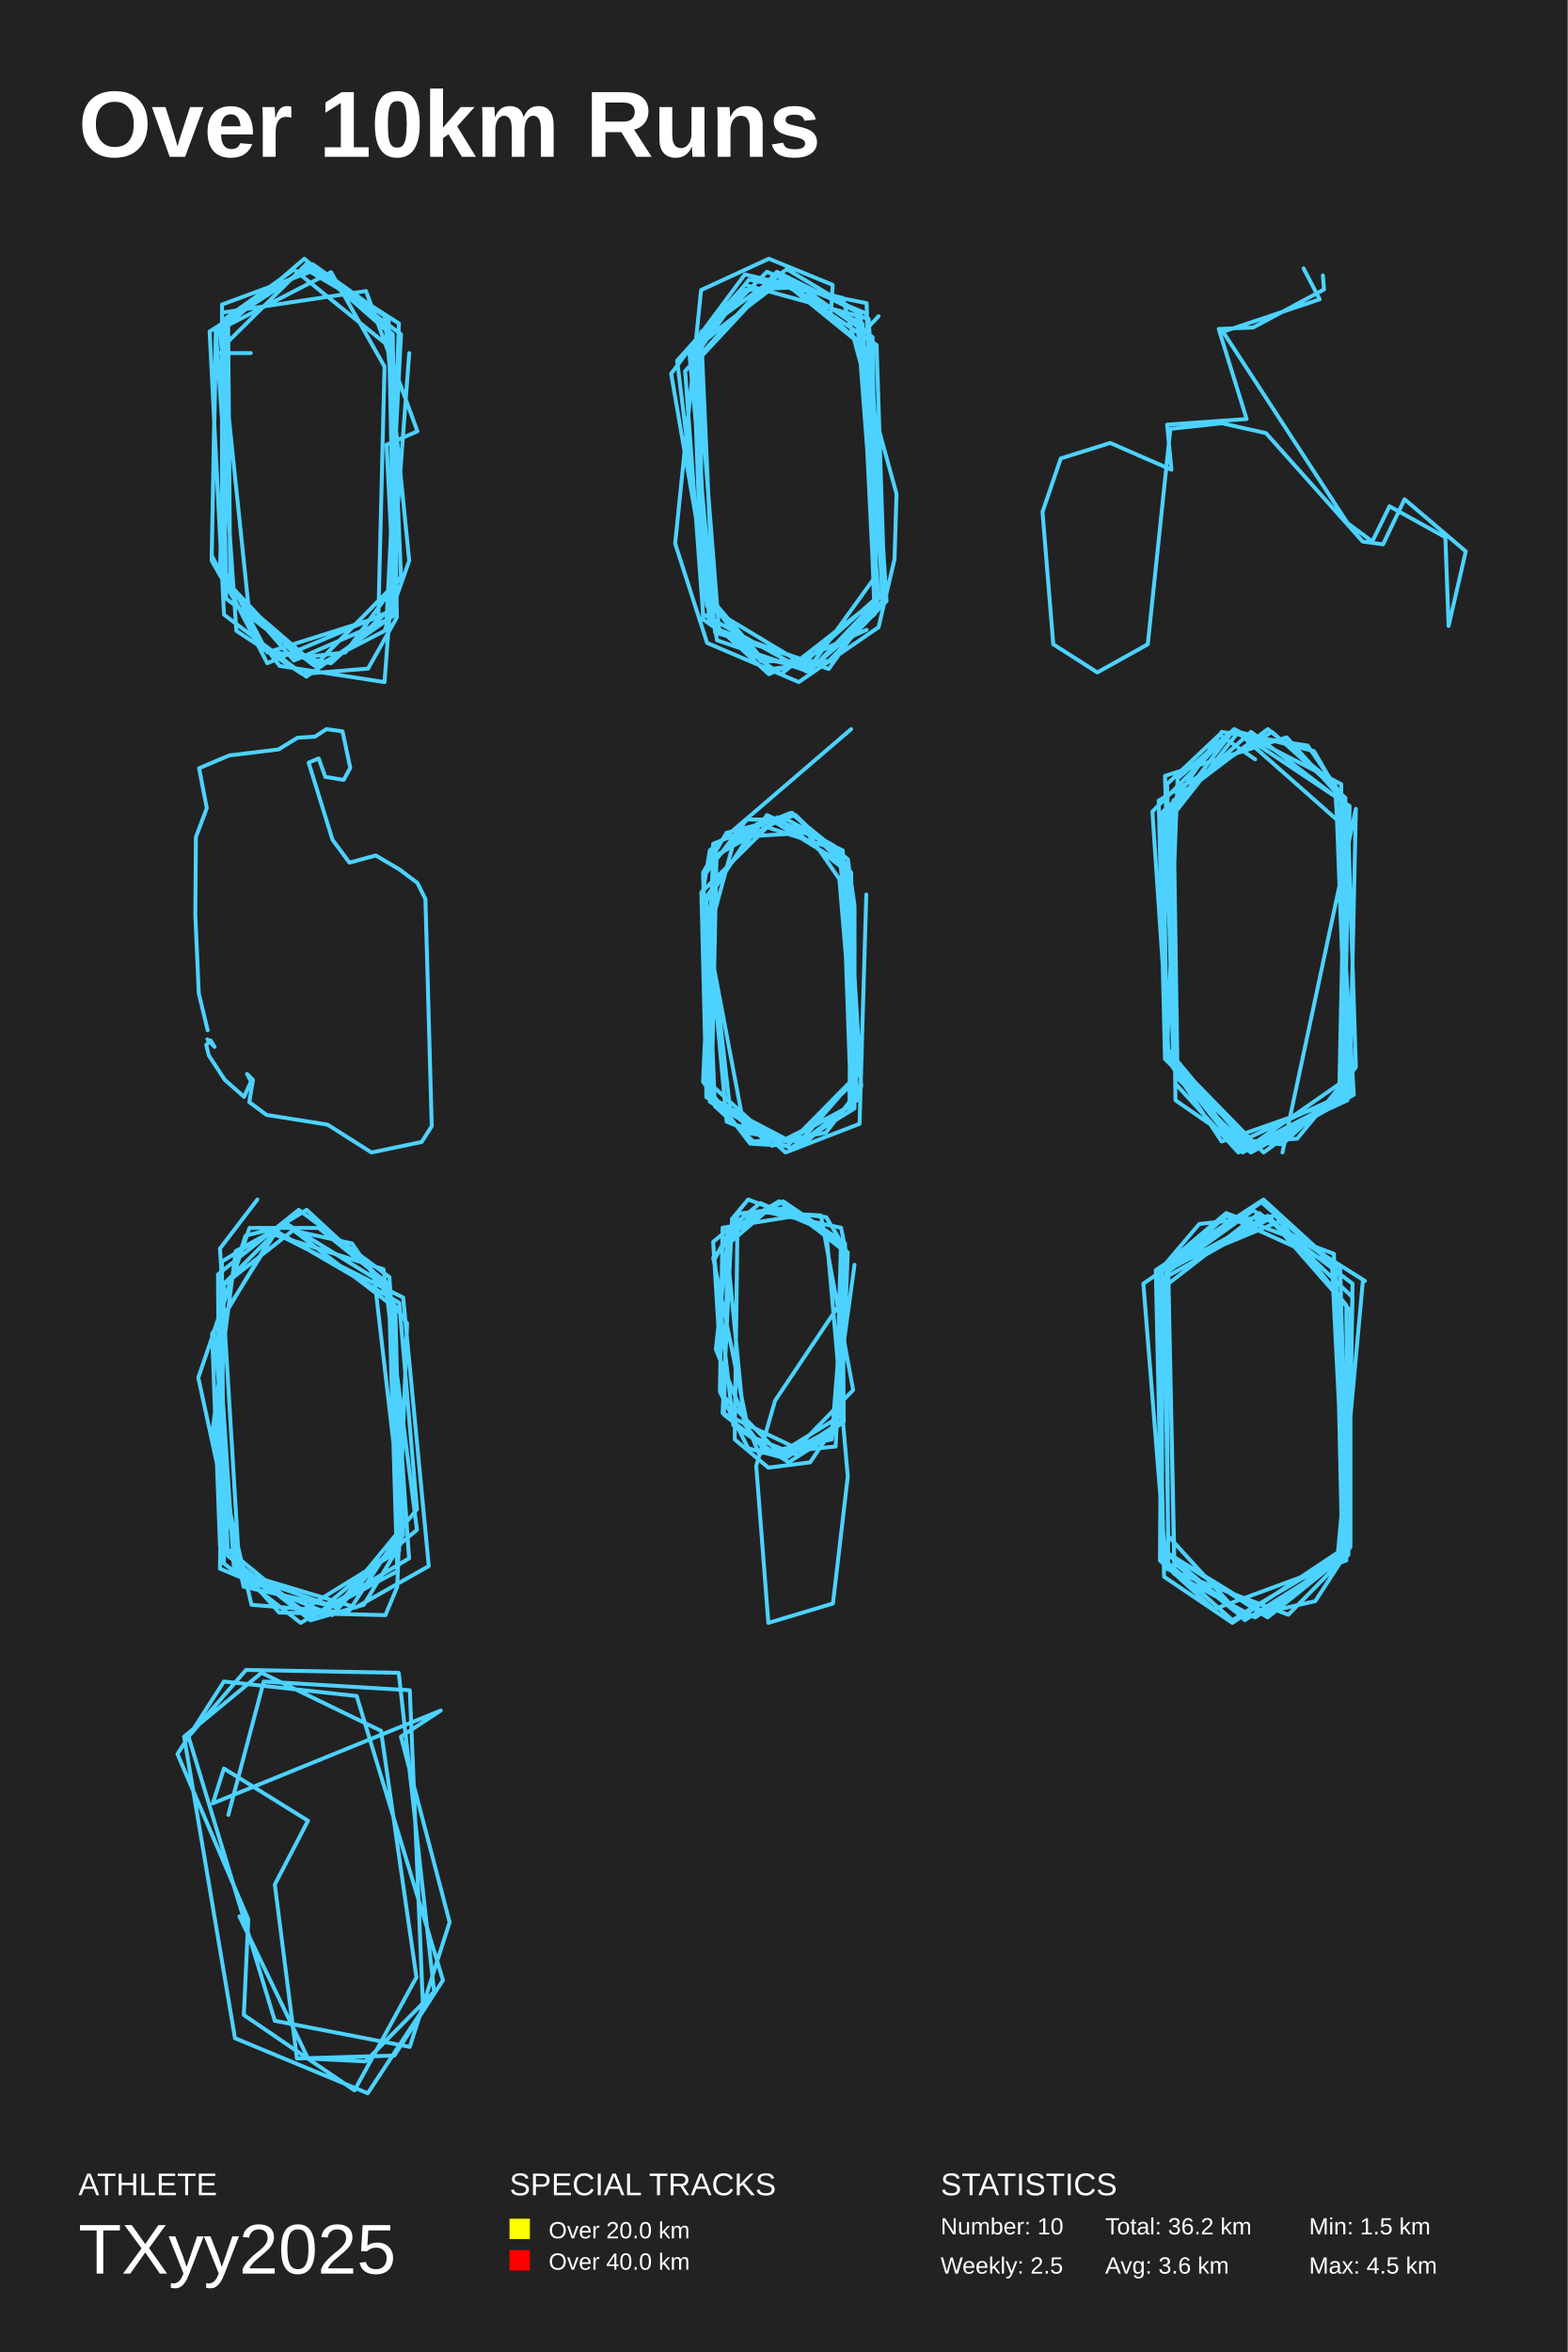
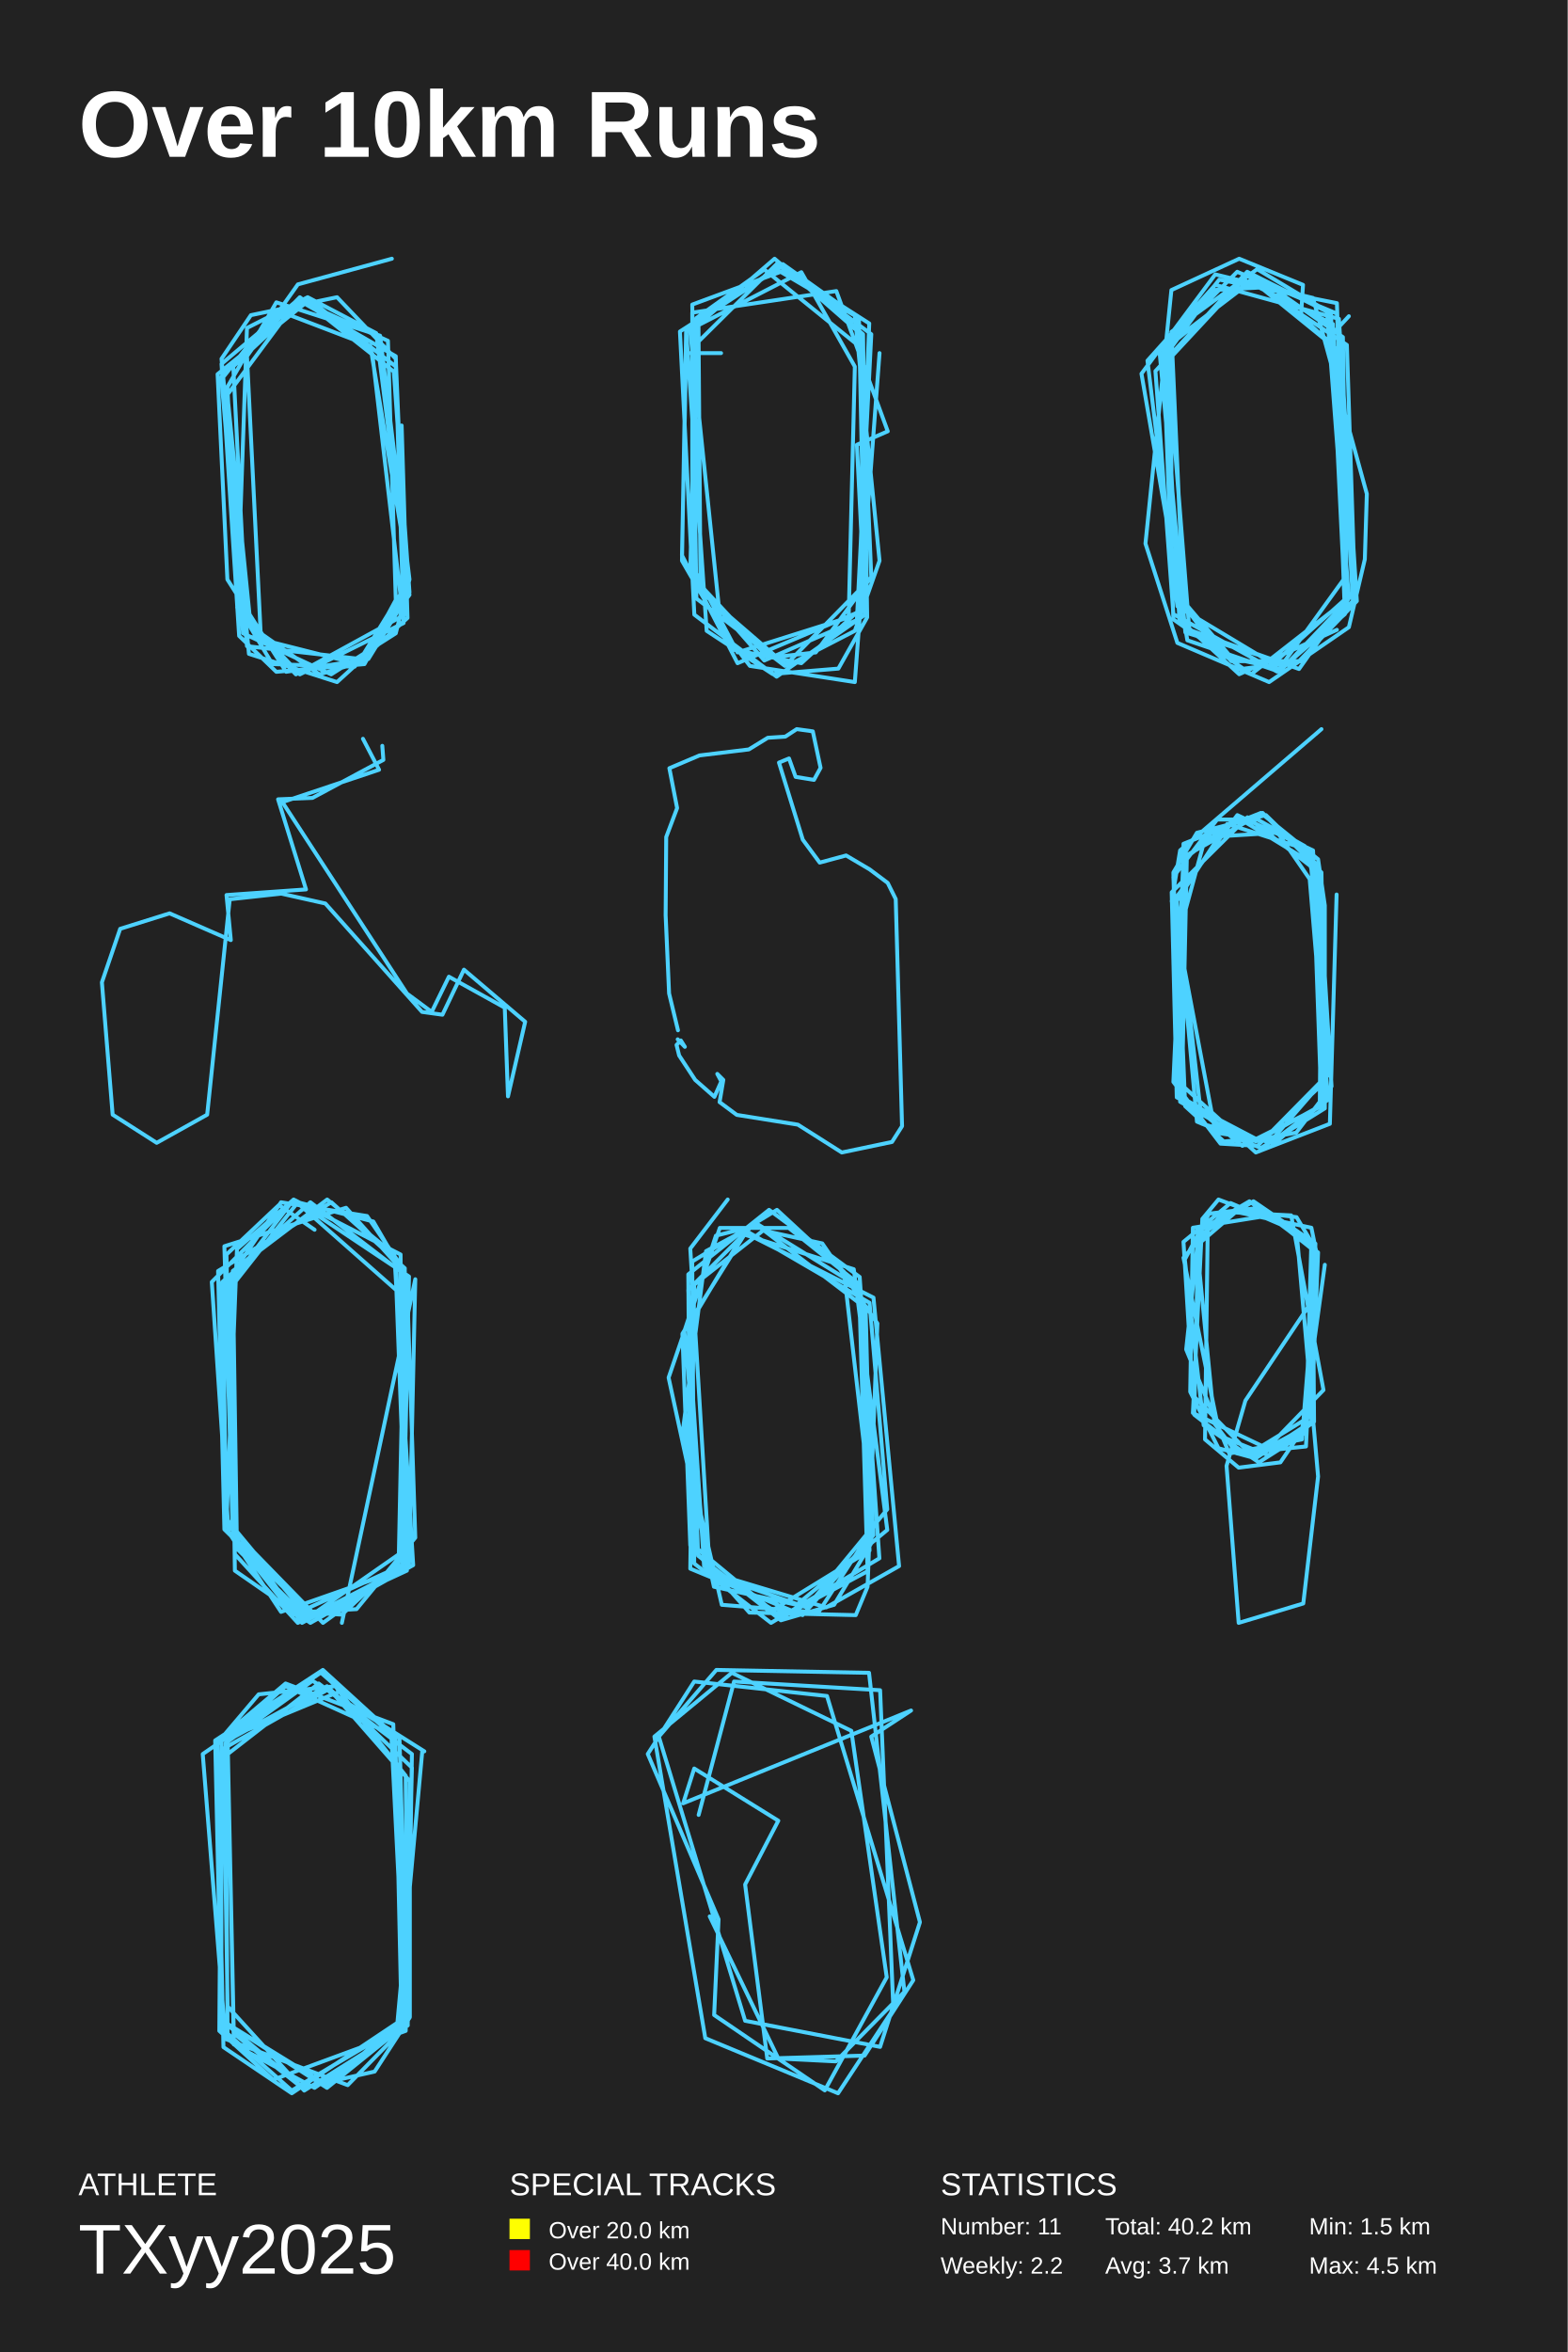
<svg xmlns="http://www.w3.org/2000/svg" baseProfile="full" height="300mm" version="1.1" viewBox="0,0,200,300" width="200mm">
  <defs />
  <rect fill="#222222" height="300" width="200" x="0" y="0" />
  <text fill="#FFFFFF" style="font-size:12px; font-family:Arial; font-weight:bold;" x="10" y="20">Over 10km Runs</text>
  <text fill="#FFFFFF" style="font-size:4px; font-family:Arial" x="10" y="280">ATHLETE</text>
  <text fill="#FFFFFF" style="font-size:9px; font-family:Arial" x="10" y="290">TXyy2025</text>
  <text fill="#FFFFFF" style="font-size:4px; font-family:Arial" x="65" y="280">SPECIAL TRACKS</text>
  <rect fill="yellow" height="2.6" width="2.6" x="65" y="283" />
  <text fill="#FFFFFF" style="font-size:3px; font-family:Arial" x="70" y="285.5">Over 20.0 km</text>
  <rect fill="red" height="2.6" width="2.6" x="65" y="287" />
  <text fill="#FFFFFF" style="font-size:3px; font-family:Arial" x="70" y="289.5">Over 40.0 km</text>
  <text fill="#FFFFFF" style="font-size:4px; font-family:Arial" x="120" y="280">STATISTICS</text>
-   <text fill="#FFFFFF" style="font-size:3px; font-family:Arial" x="120" y="285">Number: 10</text>
-   <text fill="#FFFFFF" style="font-size:3px; font-family:Arial" x="120" y="290">Weekly: 2.5</text>
-   <text fill="#FFFFFF" style="font-size:3px; font-family:Arial" x="141" y="285">Total: 36.2 km</text>
-   <text fill="#FFFFFF" style="font-size:3px; font-family:Arial" x="141" y="290">Avg: 3.6 km</text>
+   <text fill="#FFFFFF" style="font-size:3px; font-family:Arial" x="120" y="285">Number: 11</text>
+   <text fill="#FFFFFF" style="font-size:3px; font-family:Arial" x="120" y="290">Weekly: 2.2</text>
+   <text fill="#FFFFFF" style="font-size:3px; font-family:Arial" x="141" y="285">Total: 40.2 km</text>
+   <text fill="#FFFFFF" style="font-size:3px; font-family:Arial" x="141" y="290">Avg: 3.7 km</text>
  <text fill="#FFFFFF" style="font-size:3px; font-family:Arial" x="167" y="285">Min: 1.5 km</text>
  <text fill="#FFFFFF" style="font-size:3px; font-family:Arial" x="167" y="290">Max: 4.5 km</text>
-   <polyline fill="none" points="31.993,45.038 27.53,45.038 27.005,70.835 34.093,84.592 50.37,77.713 49.319,56.733 53.257,55.013 46.694,37.127 28.318,39.879 28.318,72.21 34.093,83.217 48.269,78.745 49.057,46.758 42.231,34.72 27.53,42.287 27.005,71.522 33.568,82.873 42.231,84.592 50.107,77.37 49.844,44.35 37.506,34.376 28.843,40.567 28.055,73.242 38.031,83.904 44.069,83.217 51.157,73.586 49.844,42.631 40.394,34.376 28.318,38.847 28.843,76.338 40.131,84.936 49.582,75.306 50.895,41.255 39.081,33.688 28.318,44.35 29.63,75.65 40.394,84.936 49.057,80.465 52.207,71.522 49.057,40.223 39.869,33.688 29.105,40.911 29.368,74.962 37.506,84.248 49.319,79.089 51.157,42.631 39.606,34.032 26.743,42.287 28.58,78.401 39.081,86.312 50.37,78.401 49.582,40.567 39.081,34.376 27.53,41.943 30.156,80.465 38.556,85.968 46.957,85.28 50.632,78.745 50.107,42.631 38.819,33.0 28.055,42.287 31.993,80.121 35.668,84.936 49.057,87.0 52.207,45.038" stroke="#4DD2FF" stroke-linecap="round" stroke-linejoin="round" stroke-width="0.5" />
-   <polyline fill="none" points="112.085,40.333 109.286,43.333 102.926,37.667 105.979,40.333 106.233,36.333 98.092,33.0 89.442,37 86.134,69.333 90.205,82 101.908,87.0 112.085,80 114.12,71.333 114.375,63 107.505,38 95.039,35 85.625,47.667 91.477,81.667 103.18,85.667 112.594,76.667 110.558,40 97.837,34.667 87.915,44.667 91.223,80.667 104.198,84.667 111.83,76.667 110.558,38.667 95.548,35.667 88.424,44.667 89.696,75.667 97.074,84.333 105.724,84.333 113.102,76.667 110.813,40.667 95.039,36.333 86.389,46 90.205,77.333 102.417,84.667 112.848,75.333 111.83,44 100.89,36.667 94.784,37 88.933,45 91.731,80.333 105.724,85.333 112.085,76.333 109.286,39.667 100.382,34.333 89.442,42.333 90.968,76.667 98.346,85.333 105.979,84.333 111.83,77 111.322,43 100.382,35.333 89.442,43.667 89.442,75 95.802,83.667 103.435,85.333 111.576,78.333 110.304,44.333 99.618,35.667 88.424,44.667 89.696,79 99.618,86 111.576,76.667 109.795,40 99.11,34.667 87.406,47.333 89.696,78.333 102.926,85.667 111.83,73.333 110.049,41.333 98.601,35.667 88.678,46.333 90.459,79 98.092,86 110.558,80.333" stroke="#4DD2FF" stroke-linecap="round" stroke-linejoin="round" stroke-width="0.5" />
-   <polyline fill="none" points="168.772,35.13 168.909,36.925 159.863,41.774 155.477,41.953 159.041,53.446 148.898,54.164 149.447,59.91 141.635,56.499 135.33,58.474 133.0,65.298 134.371,82.177 139.99,85.768 146.431,82.177 149.31,54.703 155.888,53.985 161.508,55.242 173.843,69.069 176.447,69.428 179.188,63.681 187.0,70.326 184.807,79.843 184.396,68.53 177.269,64.579 175.076,69.069 171.924,66.734 156.025,42.313 168.36,38.182 166.305,34.232" stroke="#4DD2FF" stroke-linecap="round" stroke-linejoin="round" stroke-width="0.5" />
-   <polyline fill="none" points="26.458,132.566 27.373,133.525 26.86,132.71 26.311,133.285 26.641,134.628 28.69,137.745 31.143,139.903 32.021,137.937 31.509,136.978 32.277,137.745 31.801,140.574 33.997,142.205 41.793,143.451 47.393,147.0 53.799,145.657 55.08,143.643 54.274,114.678 53.25,112.616 50.944,110.889 47.942,109.115 44.575,110.026 42.416,107.1 39.378,97.269 40.659,96.741 41.501,99.091 43.843,99.475 44.685,97.94 43.697,93.288 41.647,93.0 40.183,93.959 37.95,94.103 35.535,95.59 29.239,96.357 25.396,97.988 26.384,103.072 24.993,106.765 24.92,116.74 25.36,126.715 26.494,131.415" stroke="#4DD2FF" stroke-linecap="round" stroke-linejoin="round" stroke-width="0.5" />
-   <polyline fill="none" points="108.587,93.0 90.555,108.469 89.481,114.938 95.063,144.469 102.361,145.594 109.445,140.25 107.084,112.125 103.005,106.219 93.775,106.781 90.555,118.594 93.345,143.344 102.576,145.875 108.801,140.531 107.943,110.438 97.853,104.25 91.413,109.313 90.769,139.969 100.215,145.594 108.372,141.094 108.587,115.219 106.44,107.906 100.429,104.531 95.277,104.531 89.696,111.844 90.984,139.969 98.497,146.156 108.587,141.094 107.513,110.719 99.141,104.25 89.481,113.813 90.125,139.969 100.859,145.594 109.016,138 108.587,111.281 101.073,103.688 90.984,109.313 89.696,138 95.707,145.875 100.429,146.156 109.016,137.438 107.513,108.469 97.853,103.969 90.125,114.375 91.199,141.094 96.136,145.594 102.576,145.031 109.66,136.875 107.084,108.469 96.565,105.094 90.125,114.938 92.701,143.063 100.859,146.438 109.016,141.375 109.016,115.5 108.157,109.594 100.859,103.688 90.984,107.625 90.555,140.531 99.356,145.594 105.367,144.469 109.875,138.563 108.157,110.438 101.503,103.969 92.701,106.219 89.696,111.281 90.34,138 100.215,147.0 109.66,143.344 110.519,114.094" stroke="#4DD2FF" stroke-linecap="round" stroke-linejoin="round" stroke-width="0.5" />
-   <polyline fill="none" points="160.134,96.857 155.584,93.701 148.893,100.013 149.696,134.727 159.331,146.299 171.91,137.533 171.374,102.117 164.148,94.052 148.626,98.961 149.696,135.779 157.725,145.597 163.613,145.948 171.91,138.234 170.572,101.766 159.599,93.351 148.358,103.52 148.893,133.675 158.528,147.0 171.374,139.987 172.177,102.818 157.457,93.0 150.231,99.312 148.893,134.377 161.204,147.0 171.374,139.636 171.107,100.013 157.457,93.0 149.428,103.52 149.964,140.338 159.599,147.0 172.713,139.636 170.304,100.013 161.74,93.0 149.696,102.117 150.231,137.533 159.063,146.299 171.91,140.338 170.572,104.572 157.457,93.0 147.02,103.52 149.161,135.429 155.852,145.597 170.839,140.338 171.642,101.766 162.275,93.351 147.823,102.117 148.626,135.078 159.331,145.597 165.486,145.247 172.98,136.13 171.91,103.169 167.628,95.805 157.993,93.351 148.626,105.273 149.964,136.481 157.457,145.948 171.374,139.636 171.642,102.117 166.825,95.104 155.852,93.351 149.161,103.169 149.964,138.234 157.993,147.0 172.177,139.636 172.98,103.169 163.613,147.0" stroke="#4DD2FF" stroke-linecap="round" stroke-linejoin="round" stroke-width="0.5" />
-   <polyline fill="none" points="32.838,153.0 28.063,159.256 30.576,200.744 42.89,205.024 53.194,192.512 50.932,166.171 35.099,156.951 27.811,169.134 29.822,199.756 38.618,205.354 50.932,197.781 49.676,164.195 36.356,155.963 27.811,164.525 29.068,198.439 39.623,206.671 46.409,204.695 51.183,196.793 50.43,166.829 36.607,156.293 31.33,157.61 27.309,169.793 30.073,200.415 45.403,205.024 54.702,199.756 51.435,165.512 35.099,157.281 27.057,170.122 28.063,197.122 35.602,205.683 49.173,206.012 50.681,202.39 51.937,168.805 44.901,158.598 37.361,156.951 28.565,163.866 28.063,200.085 42.387,206.012 51.435,195.805 49.676,163.866 40.628,156.622 31.832,156.622 25.298,175.72 31.078,202.39 41.634,204.695 53.194,195.146 48.922,161.89 34.345,157.281 30.073,159.585 27.057,182.964 32.084,204.695 44.398,205.683 51.435,194.817 47.665,162.22 39.12,154.317 28.314,160.903 28.565,199.427 38.366,207.0 52.189,198.768 49.676,162.878 38.115,154.317 27.811,162.549 28.063,196.793 39.623,206.341 50.681,200.415 49.676,166.829" stroke="#4DD2FF" stroke-linecap="round" stroke-linejoin="round" stroke-width="0.5" />
-   <polyline fill="none" points="102.662,155.7 95.449,153.0 93.388,155.475 92.186,180.225 101.631,184.725 108.844,177.3 104.723,155.025 96.136,154.575 90.984,160.425 95.621,183.15 101.803,185.625 107.642,181.35 107.47,158.625 100.086,154.125 94.247,154.8 91.156,160.65 93.56,181.8 100.601,186.525 106.612,182.7 107.642,159.525 101.975,155.025 92.186,156.6 91.843,177.525 95.449,184.725 99.571,185.85 106.612,182.025 107.299,158.4 105.41,155.25 97.853,154.35 92.873,157.725 91.327,172.125 96.823,185.4 106.097,183.6 107.986,159.975 107.299,156.6 97.682,154.575 92.701,158.85 94.934,181.575 97.853,185.4 106.612,184.5 107.47,165.825 98.884,178.65 96.479,186.975 98.025,207.0 106.268,204.525 108.157,188.325 105.41,157.05 96.995,153.45 90.984,158.4 92.186,177.975 100.086,186.075 107.299,181.35 108.157,159.75 99.399,153.225 92.873,157.05 92.358,180.45 99.055,185.625 107.127,180.675 107.814,158.625 99.914,153.225 94.075,156.825 93.732,183.6 98.025,187.2 103.349,186.525 106.097,182.475 109.016,161.325" stroke="#4DD2FF" stroke-linecap="round" stroke-linejoin="round" stroke-width="0.5" />
-   <polyline fill="none" points="174.135,163.385 159.868,154.385 148.771,162.346 149.036,199.385 157.226,206.654 171.493,198 170.7,165.115 163.303,155.769 148.243,162 147.979,199.039 154.848,205.269 171.757,199.039 172.55,165.462 161.717,155.077 149.036,162 149.828,199.385 158.547,206.308 167.794,204.231 172.285,197.308 172.285,167.192 161.982,155.423 148.507,163.039 149.036,195.923 158.811,206.654 172.021,198.346 170.964,161.654 156.433,155.077 149.036,161.654 149.828,200.769 160.132,206.308 172.021,198 171.757,166.5 162.774,155.077 152.999,156.115 147.715,162.346 148.243,197.654 158.283,205.962 171.757,198 169.908,160.962 161.189,153.0 147.45,162 148.243,197.654 161.717,205.962 171.229,197.654 170.436,161.654 160.925,153.346 145.865,163.731 148.771,200.077 164.359,205.962 171.493,198.692 170.172,159.923 156.433,154.731 148.243,161.654 148.243,197.654 161.717,206.308 172.021,198 172.55,163.731 160.661,154.731 147.715,164.769 148.507,201.115 157.226,207.0 170.7,198 173.871,163.385" stroke="#4DD2FF" stroke-linecap="round" stroke-linejoin="round" stroke-width="0.5" />
-   <polyline fill="none" points="30.543,244.438 39.294,262.562 46.634,262.932 55.385,254.055 50.869,213.37 31.39,213.0 24.05,221.507 35.06,257.754 52.28,261.082 57.361,245.178 51.151,221.507 56.232,218.178 27.155,230.014 28.567,225.575 39.294,232.233 35.06,240.37 37.883,262.562 50.304,262.192 56.514,252.575 45.505,216.329 28.567,214.479 22.639,223.726 31.672,244.808 31.108,257.014 45.223,266.63 53.127,252.206 48.61,220.767 33.366,213.37 23.486,221.507 29.978,259.973 46.916,267.0 53.974,256.274 52.28,215.589 33.648,214.479 29.131,231.493" stroke="#4DD2FF" stroke-linecap="round" stroke-linejoin="round" stroke-width="0.5" />
+   <polyline fill="none" points="49.992,33.0 38.002,36.273 31.507,45.436 33.256,80.782 40.749,86.018 46.245,84.382 50.491,76.527 49.492,43.473 38.002,38.236 29.009,50.346 32.007,80.127 34.754,84.709 45.246,85.036 51.241,77.182 47.494,45.109 39.251,37.909 29.759,46.746 31.507,81.109 45.745,84.709 52.24,75.873 47.993,42.491 39.251,37.909 31.507,41.836 30.258,77.509 38.251,86.018 51.49,79.473 50.491,46.746 39.5,38.236 27.76,47.727 29.009,73.909 36.503,85.691 46.994,84.055 52.24,75.546 50.241,47.4 38.251,37.909 28.26,48.055 31.507,82.418 45.995,84.055 52.24,73.909 47.244,44.127 35.254,39.546 28.26,48.382 31.008,80.782 42.248,86.018 50.491,80.782 52.24,73.909 48.493,42.818 35.254,38.564 29.009,49.364 30.508,78.491 37.752,86.018 51.49,78.491 50.491,45.436 38.002,38.236 28.26,46.418 30.508,81.109 35.254,85.691 46.495,84.709 51.74,75.218 50.491,45.764 42.997,37.909 32.007,40.2 28.26,45.764 31.757,83.4 42.997,87.0 51.99,78.818 51.241,54.273" stroke="#4DD2FF" stroke-linecap="round" stroke-linejoin="round" stroke-width="0.5" />
+   <polyline fill="none" points="91.993,45.038 87.53,45.038 87.005,70.835 94.093,84.592 110.37,77.713 109.319,56.733 113.257,55.013 106.694,37.127 88.318,39.879 88.318,72.21 94.093,83.217 108.269,78.745 109.057,46.758 102.231,34.72 87.53,42.287 87.005,71.522 93.568,82.873 102.231,84.592 110.107,77.37 109.844,44.35 97.506,34.376 88.843,40.567 88.055,73.242 98.031,83.904 104.069,83.217 111.157,73.586 109.844,42.631 100.394,34.376 88.318,38.847 88.843,76.338 100.131,84.936 109.582,75.306 110.895,41.255 99.081,33.688 88.318,44.35 89.63,75.65 100.394,84.936 109.057,80.465 112.207,71.522 109.057,40.223 99.869,33.688 89.105,40.911 89.368,74.962 97.506,84.248 109.319,79.089 111.157,42.631 99.606,34.032 86.743,42.287 88.58,78.401 99.081,86.312 110.37,78.401 109.582,40.567 99.081,34.376 87.53,41.943 90.156,80.465 98.556,85.968 106.957,85.28 110.632,78.745 110.107,42.631 98.819,33.0 88.055,42.287 91.993,80.121 95.668,84.936 109.057,87.0 112.207,45.038" stroke="#4DD2FF" stroke-linecap="round" stroke-linejoin="round" stroke-width="0.5" />
+   <polyline fill="none" points="172.085,40.333 169.286,43.333 162.926,37.667 165.979,40.333 166.233,36.333 158.092,33.0 149.442,37 146.134,69.333 150.205,82 161.908,87.0 172.085,80 174.12,71.333 174.375,63 167.505,38 155.039,35 145.625,47.667 151.477,81.667 163.18,85.667 172.594,76.667 170.558,40 157.837,34.667 147.915,44.667 151.223,80.667 164.198,84.667 171.83,76.667 170.558,38.667 155.548,35.667 148.424,44.667 149.696,75.667 157.074,84.333 165.724,84.333 173.102,76.667 170.813,40.667 155.039,36.333 146.389,46 150.205,77.333 162.417,84.667 172.848,75.333 171.83,44 160.89,36.667 154.784,37 148.933,45 151.731,80.333 165.724,85.333 172.085,76.333 169.286,39.667 160.382,34.333 149.442,42.333 150.968,76.667 158.346,85.333 165.979,84.333 171.83,77 171.322,43 160.382,35.333 149.442,43.667 149.442,75 155.802,83.667 163.435,85.333 171.576,78.333 170.304,44.333 159.618,35.667 148.424,44.667 149.696,79 159.618,86 171.576,76.667 169.795,40 159.11,34.667 147.406,47.333 149.696,78.333 162.926,85.667 171.83,73.333 170.049,41.333 158.601,35.667 148.678,46.333 150.459,79 158.092,86 170.558,80.333" stroke="#4DD2FF" stroke-linecap="round" stroke-linejoin="round" stroke-width="0.5" />
+   <polyline fill="none" points="48.772,95.13 48.909,96.925 39.863,101.774 35.477,101.953 39.041,113.446 28.898,114.164 29.447,119.91 21.635,116.499 15.33,118.474 13.0,125.298 14.371,142.177 19.99,145.768 26.431,142.177 29.31,114.703 35.888,113.985 41.508,115.242 53.843,129.069 56.447,129.428 59.188,123.681 67.0,130.326 64.807,139.843 64.396,128.53 57.269,124.579 55.076,129.069 51.924,126.734 36.025,102.313 48.36,98.182 46.305,94.232" stroke="#4DD2FF" stroke-linecap="round" stroke-linejoin="round" stroke-width="0.5" />
+   <polyline fill="none" points="86.458,132.566 87.373,133.525 86.86,132.71 86.311,133.285 86.641,134.628 88.69,137.745 91.143,139.903 92.021,137.937 91.509,136.978 92.277,137.745 91.801,140.574 93.997,142.205 101.793,143.451 107.393,147.0 113.799,145.657 115.08,143.643 114.274,114.678 113.25,112.616 110.944,110.889 107.942,109.115 104.575,110.026 102.416,107.1 99.378,97.269 100.659,96.741 101.501,99.091 103.843,99.475 104.685,97.94 103.697,93.288 101.647,93.0 100.183,93.959 97.95,94.103 95.535,95.59 89.239,96.357 85.396,97.988 86.384,103.072 84.993,106.765 84.92,116.74 85.36,126.715 86.494,131.415" stroke="#4DD2FF" stroke-linecap="round" stroke-linejoin="round" stroke-width="0.5" />
+   <polyline fill="none" points="168.587,93.0 150.555,108.469 149.481,114.938 155.063,144.469 162.361,145.594 169.445,140.25 167.084,112.125 163.005,106.219 153.775,106.781 150.555,118.594 153.345,143.344 162.576,145.875 168.801,140.531 167.943,110.438 157.853,104.25 151.413,109.313 150.769,139.969 160.215,145.594 168.372,141.094 168.587,115.219 166.44,107.906 160.429,104.531 155.277,104.531 149.696,111.844 150.984,139.969 158.497,146.156 168.587,141.094 167.513,110.719 159.141,104.25 149.481,113.813 150.125,139.969 160.859,145.594 169.016,138 168.587,111.281 161.073,103.688 150.984,109.313 149.696,138 155.707,145.875 160.429,146.156 169.016,137.438 167.513,108.469 157.853,103.969 150.125,114.375 151.199,141.094 156.136,145.594 162.576,145.031 169.66,136.875 167.084,108.469 156.565,105.094 150.125,114.938 152.701,143.063 160.859,146.438 169.016,141.375 169.016,115.5 168.157,109.594 160.859,103.688 150.984,107.625 150.555,140.531 159.356,145.594 165.367,144.469 169.875,138.563 168.157,110.438 161.503,103.969 152.701,106.219 149.696,111.281 150.34,138 160.215,147.0 169.66,143.344 170.519,114.094" stroke="#4DD2FF" stroke-linecap="round" stroke-linejoin="round" stroke-width="0.5" />
+   <polyline fill="none" points="40.134,156.857 35.584,153.701 28.893,160.013 29.696,194.727 39.331,206.299 51.91,197.533 51.374,162.117 44.148,154.052 28.626,158.961 29.696,195.779 37.725,205.597 43.613,205.948 51.91,198.234 50.572,161.766 39.599,153.351 28.358,163.52 28.893,193.675 38.528,207.0 51.374,199.987 52.177,162.818 37.457,153.0 30.231,159.312 28.893,194.377 41.204,207.0 51.374,199.636 51.107,160.013 37.457,153.0 29.428,163.52 29.964,200.338 39.599,207.0 52.713,199.636 50.304,160.013 41.74,153.0 29.696,162.117 30.231,197.533 39.063,206.299 51.91,200.338 50.572,164.572 37.457,153.0 27.02,163.52 29.161,195.429 35.852,205.597 50.839,200.338 51.642,161.766 42.275,153.351 27.823,162.117 28.626,195.078 39.331,205.597 45.486,205.247 52.98,196.13 51.91,163.169 47.628,155.805 37.993,153.351 28.626,165.273 29.964,196.481 37.457,205.948 51.374,199.636 51.642,162.117 46.825,155.104 35.852,153.351 29.161,163.169 29.964,198.234 37.993,207.0 52.177,199.636 52.98,163.169 43.613,207.0" stroke="#4DD2FF" stroke-linecap="round" stroke-linejoin="round" stroke-width="0.5" />
+   <polyline fill="none" points="92.838,153.0 88.063,159.256 90.576,200.744 102.89,205.024 113.194,192.512 110.932,166.171 95.099,156.951 87.811,169.134 89.822,199.756 98.618,205.354 110.932,197.781 109.676,164.195 96.356,155.963 87.811,164.525 89.068,198.439 99.623,206.671 106.409,204.695 111.183,196.793 110.43,166.829 96.607,156.293 91.33,157.61 87.309,169.793 90.073,200.415 105.403,205.024 114.702,199.756 111.435,165.512 95.099,157.281 87.057,170.122 88.063,197.122 95.602,205.683 109.173,206.012 110.681,202.39 111.937,168.805 104.901,158.598 97.361,156.951 88.565,163.866 88.063,200.085 102.387,206.012 111.435,195.805 109.676,163.866 100.628,156.622 91.832,156.622 85.298,175.72 91.078,202.39 101.634,204.695 113.194,195.146 108.922,161.89 94.345,157.281 90.073,159.585 87.057,182.964 92.084,204.695 104.398,205.683 111.435,194.817 107.665,162.22 99.12,154.317 88.314,160.903 88.565,199.427 98.366,207.0 112.189,198.768 109.676,162.878 98.115,154.317 87.811,162.549 88.063,196.793 99.623,206.341 110.681,200.415 109.676,166.829" stroke="#4DD2FF" stroke-linecap="round" stroke-linejoin="round" stroke-width="0.5" />
+   <polyline fill="none" points="162.662,155.7 155.449,153.0 153.388,155.475 152.186,180.225 161.631,184.725 168.844,177.3 164.723,155.025 156.136,154.575 150.984,160.425 155.621,183.15 161.803,185.625 167.642,181.35 167.47,158.625 160.086,154.125 154.247,154.8 151.156,160.65 153.56,181.8 160.601,186.525 166.612,182.7 167.642,159.525 161.975,155.025 152.186,156.6 151.843,177.525 155.449,184.725 159.571,185.85 166.612,182.025 167.299,158.4 165.41,155.25 157.853,154.35 152.873,157.725 151.327,172.125 156.823,185.4 166.097,183.6 167.986,159.975 167.299,156.6 157.682,154.575 152.701,158.85 154.934,181.575 157.853,185.4 166.612,184.5 167.47,165.825 158.884,178.65 156.479,186.975 158.025,207.0 166.268,204.525 168.157,188.325 165.41,157.05 156.995,153.45 150.984,158.4 152.186,177.975 160.086,186.075 167.299,181.35 168.157,159.75 159.399,153.225 152.873,157.05 152.358,180.45 159.055,185.625 167.127,180.675 167.814,158.625 159.914,153.225 154.075,156.825 153.732,183.6 158.025,187.2 163.349,186.525 166.097,182.475 169.016,161.325" stroke="#4DD2FF" stroke-linecap="round" stroke-linejoin="round" stroke-width="0.5" />
+   <polyline fill="none" points="54.135,223.385 39.868,214.385 28.771,222.346 29.036,259.385 37.226,266.654 51.493,258 50.7,225.115 43.303,215.769 28.243,222 27.979,259.039 34.848,265.269 51.757,259.039 52.55,225.462 41.717,215.077 29.036,222 29.828,259.385 38.547,266.308 47.794,264.231 52.285,257.308 52.285,227.192 41.982,215.423 28.507,223.039 29.036,255.923 38.811,266.654 52.021,258.346 50.964,221.654 36.433,215.077 29.036,221.654 29.828,260.769 40.132,266.308 52.021,258 51.757,226.5 42.774,215.077 32.999,216.115 27.715,222.346 28.243,257.654 38.283,265.962 51.757,258 49.908,220.962 41.189,213.0 27.45,222 28.243,257.654 41.717,265.962 51.229,257.654 50.436,221.654 40.925,213.346 25.865,223.731 28.771,260.077 44.359,265.962 51.493,258.692 50.172,219.923 36.433,214.731 28.243,221.654 28.243,257.654 41.717,266.308 52.021,258 52.55,223.731 40.661,214.731 27.715,224.769 28.507,261.115 37.226,267.0 50.7,258 53.871,223.385" stroke="#4DD2FF" stroke-linecap="round" stroke-linejoin="round" stroke-width="0.5" />
+   <polyline fill="none" points="90.543,244.438 99.294,262.562 106.634,262.932 115.385,254.055 110.869,213.37 91.39,213.0 84.05,221.507 95.06,257.754 112.28,261.082 117.361,245.178 111.151,221.507 116.232,218.178 87.155,230.014 88.567,225.575 99.294,232.233 95.06,240.37 97.883,262.562 110.304,262.192 116.514,252.575 105.505,216.329 88.567,214.479 82.639,223.726 91.672,244.808 91.108,257.014 105.223,266.63 113.127,252.206 108.61,220.767 93.366,213.37 83.486,221.507 89.978,259.973 106.916,267.0 113.974,256.274 112.28,215.589 93.648,214.479 89.131,231.493" stroke="#4DD2FF" stroke-linecap="round" stroke-linejoin="round" stroke-width="0.5" />
</svg>
